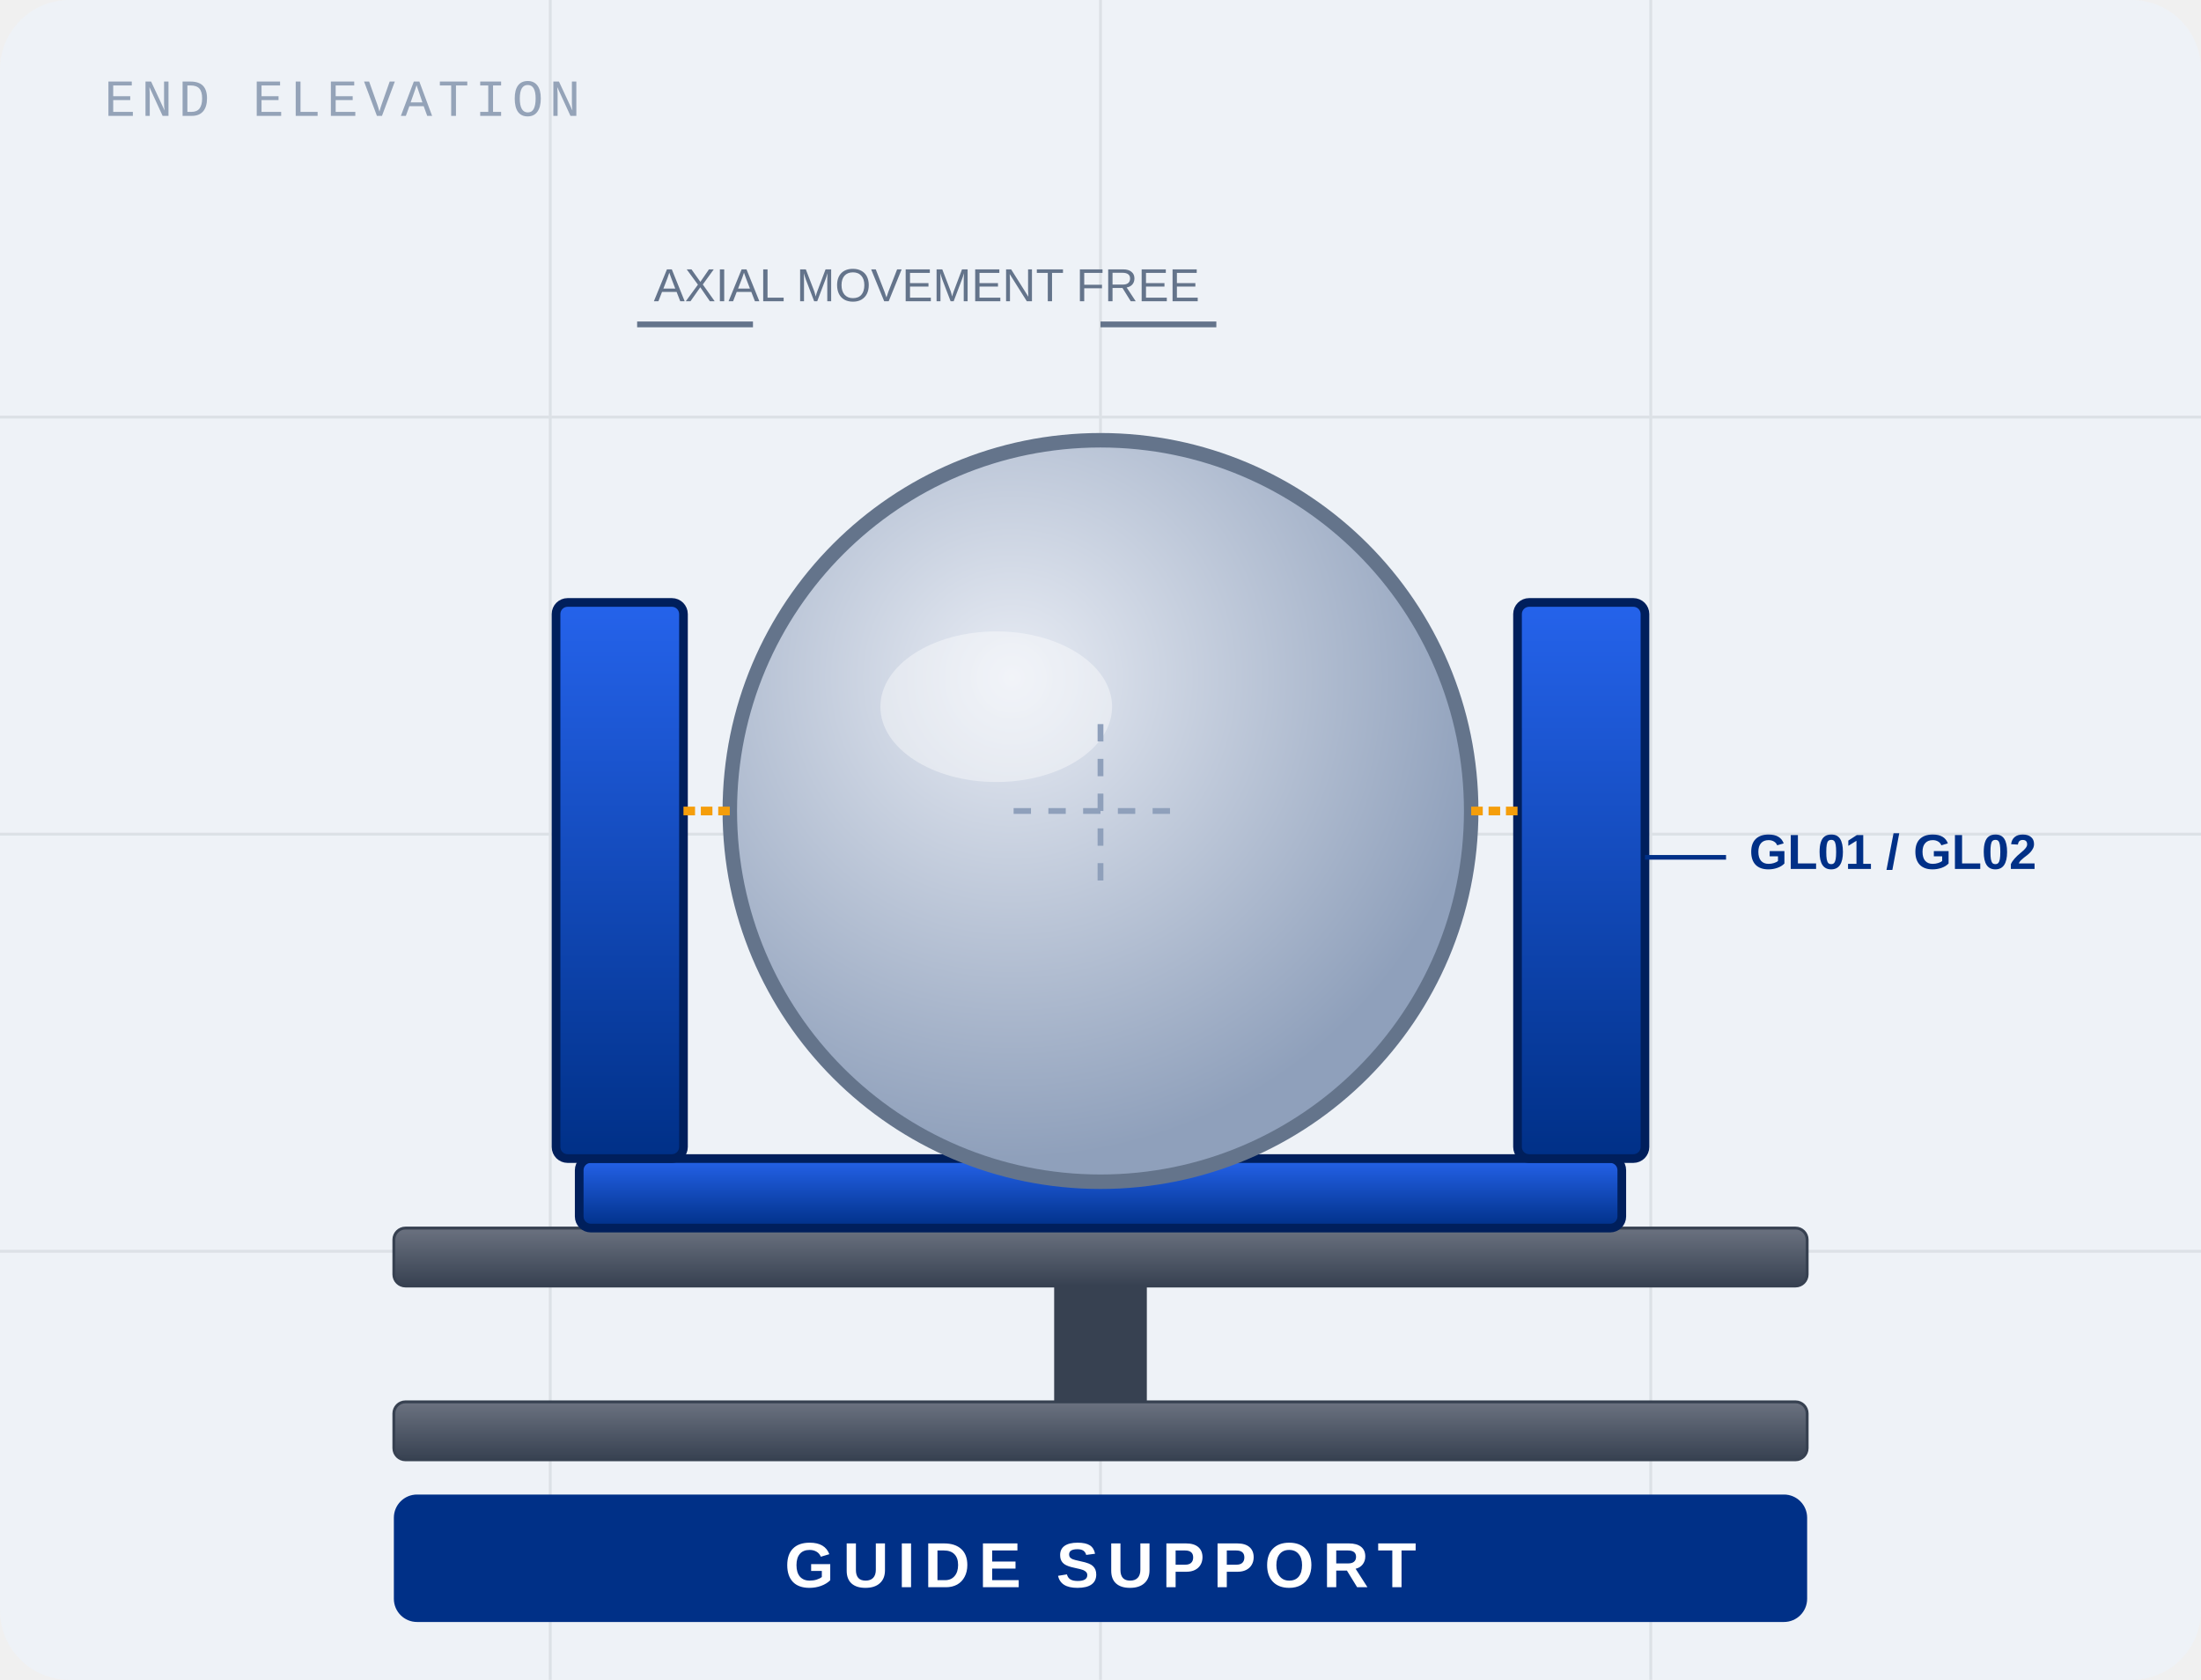
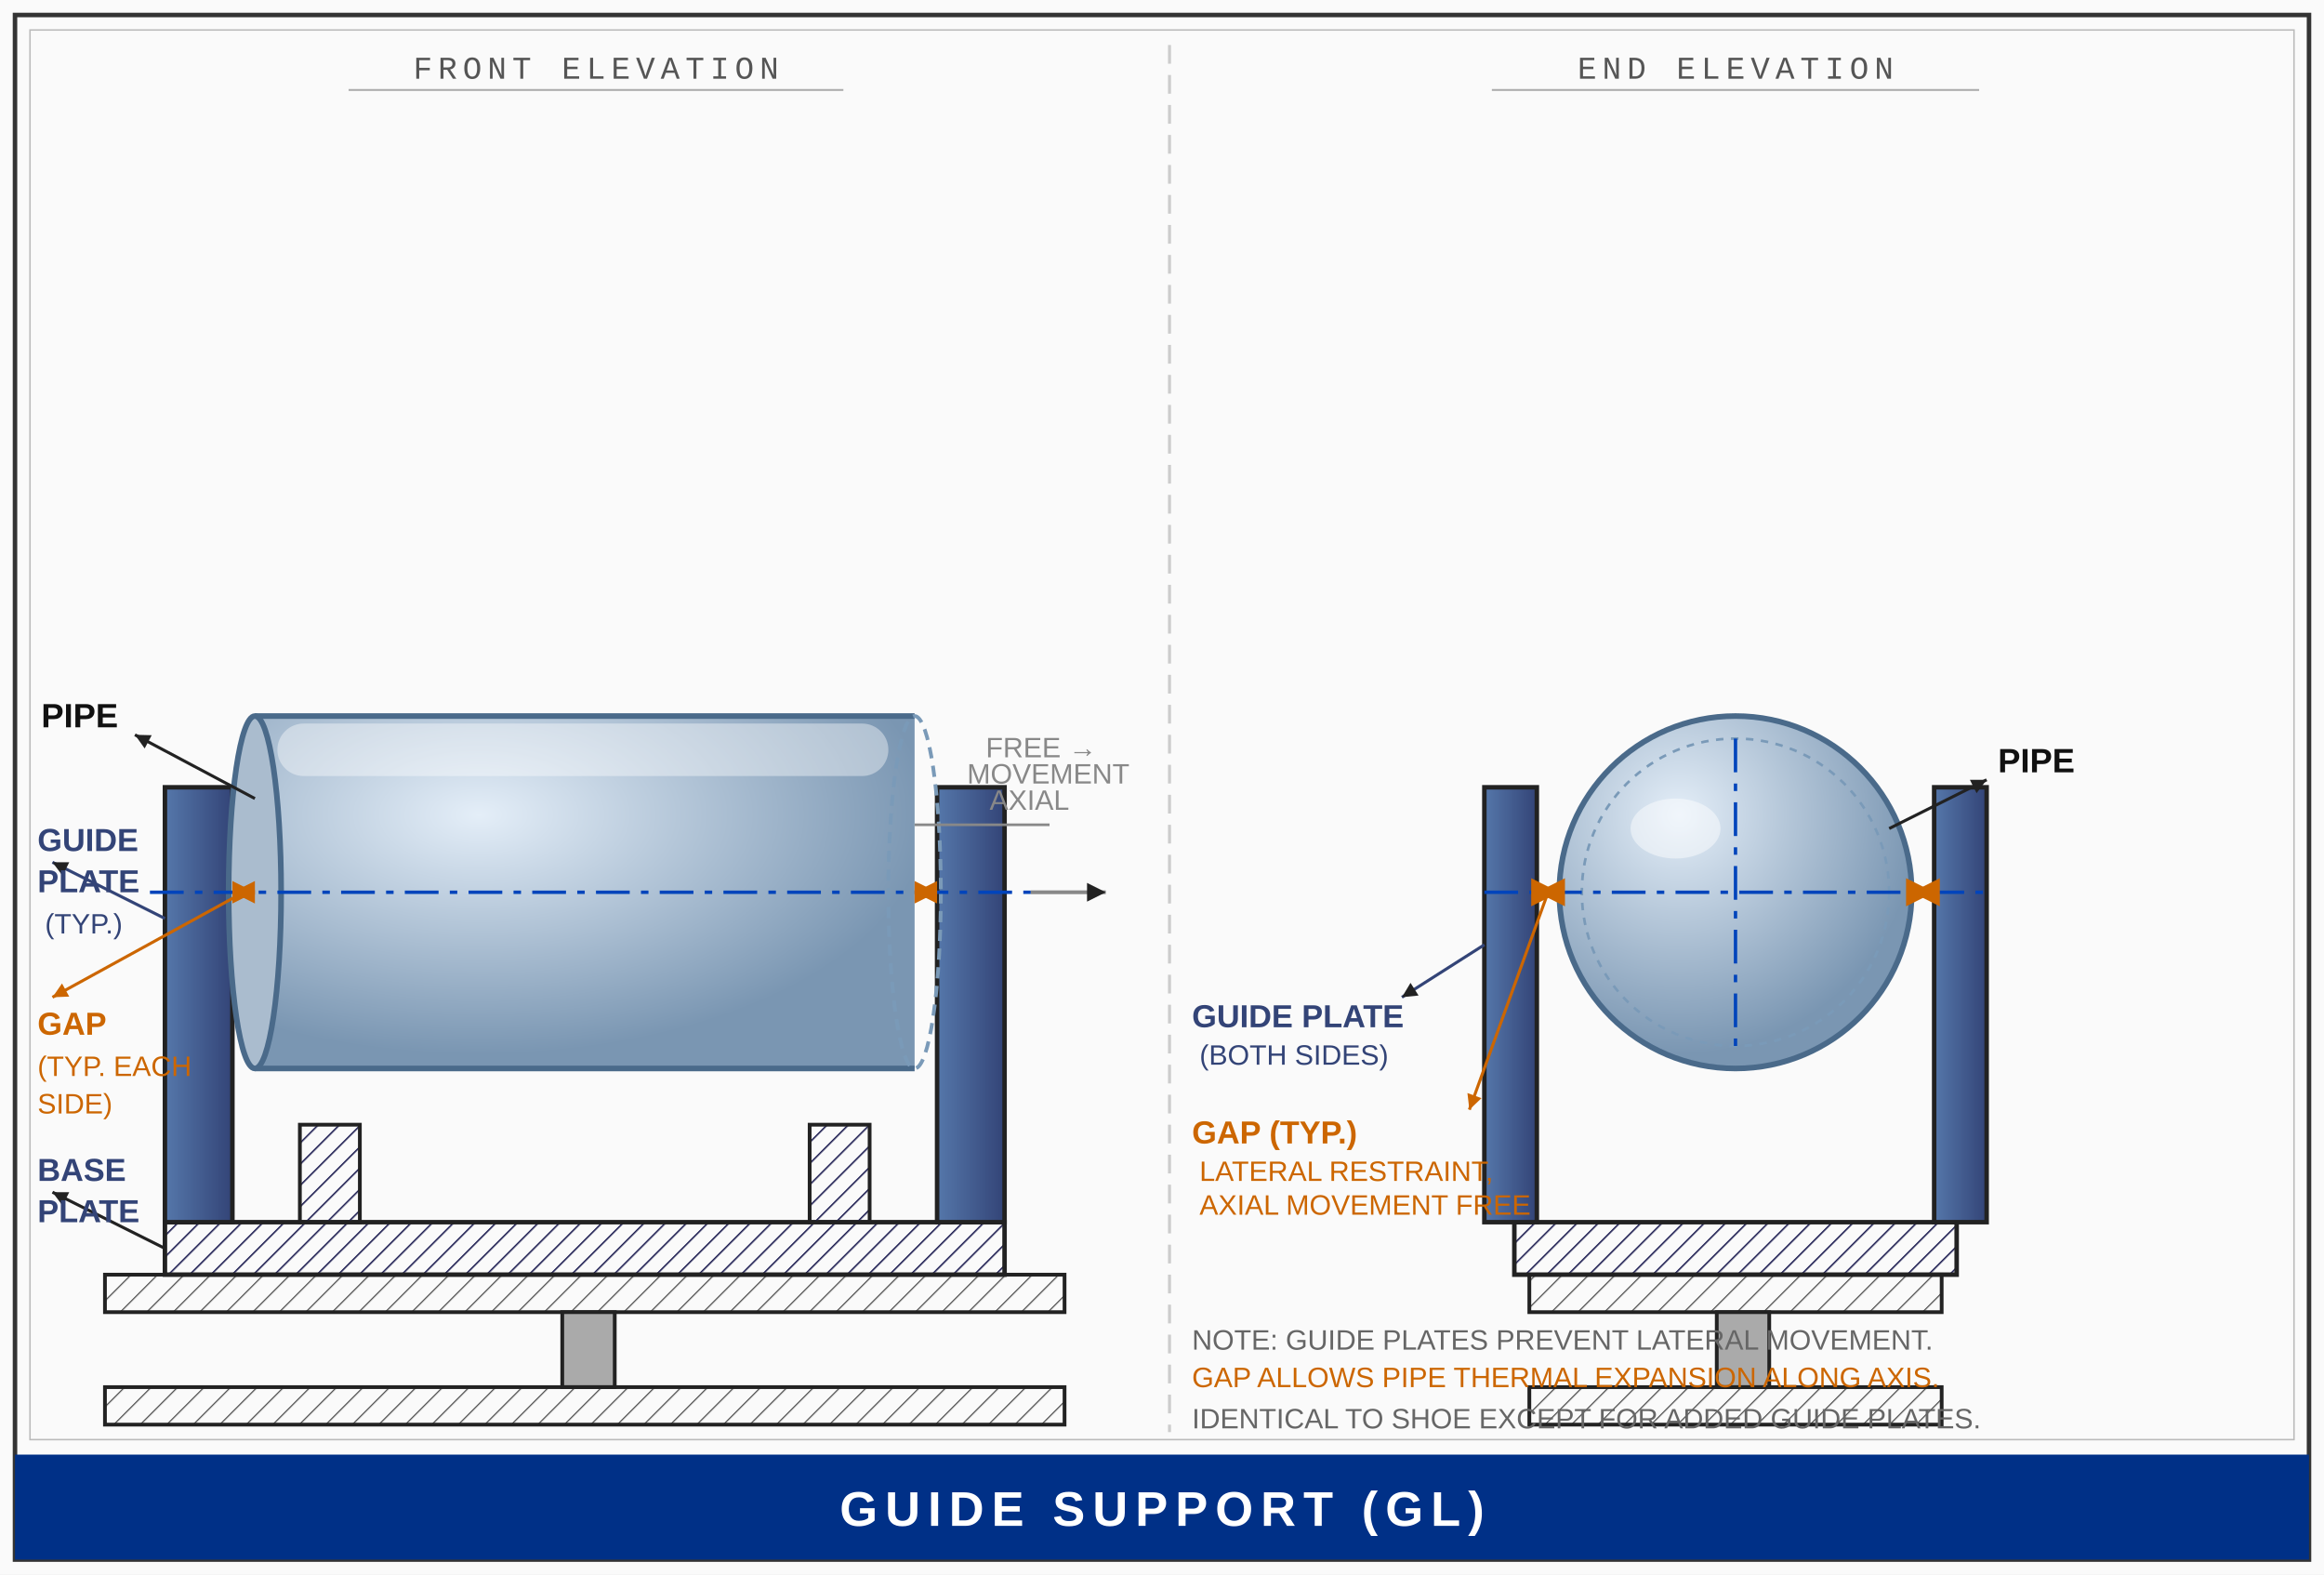
- <svg xmlns="http://www.w3.org/2000/svg" viewBox="0 0 380 290">
+ <svg xmlns="http://www.w3.org/2000/svg" viewBox="0 0 620 420">
  <defs>
-     <radialGradient id="pg" cx="38%" cy="32%" r="65%">
-       <stop offset="0%" stop-color="#E8ECF4" />
-       <stop offset="100%" stop-color="#8FA0BB" />
+     <pattern id="h" patternUnits="userSpaceOnUse" width="5" height="5" patternTransform="rotate(45)">
+       <line x1="0" y1="0" x2="0" y2="5" stroke="#555" stroke-width="0.65" />
+     </pattern>
+     <pattern id="gh" patternUnits="userSpaceOnUse" width="4" height="4" patternTransform="rotate(45)">
+       <line x1="0" y1="0" x2="0" y2="4" stroke="#225" stroke-width="0.8" />
+     </pattern>
+     <radialGradient id="pg" cx="34%" cy="28%" r="68%">
+       <stop offset="0%" stop-color="#E4EEF8" />
+       <stop offset="100%" stop-color="#7A96B2" />
    </radialGradient>
-     <linearGradient id="sg" x1="0" y1="0" x2="0" y2="1">
-       <stop offset="0%" stop-color="#6B7280" />
-       <stop offset="100%" stop-color="#374151" />
+     <linearGradient id="gg" x1="0" y1="0" x2="1" y2="0">
+       <stop offset="0%" stop-color="#5577AA" />
+       <stop offset="100%" stop-color="#334477" />
    </linearGradient>
-     <linearGradient id="guide" x1="0" y1="0" x2="0" y2="1">
-       <stop offset="0%" stop-color="#2563EB" />
-       <stop offset="100%" stop-color="#003087" />
-     </linearGradient>
+     <marker id="a" markerWidth="5" markerHeight="5" refX="5" refY="2.5" orient="auto">
+       <polygon points="0,0 0,5 5,2.5" fill="#222" />
+     </marker>
+     <marker id="ga" markerWidth="5" markerHeight="5" refX="5" refY="2.5" orient="auto">
+       <polygon points="0,0 0,5 5,2.5" fill="#CC6600" />
+     </marker>
+     <marker id="gar" markerWidth="5" markerHeight="5" refX="0" refY="2.5" orient="auto">
+       <polygon points="5,0 5,5 0,2.5" fill="#CC6600" />
+     </marker>
  </defs>
-   <rect width="380" height="290" fill="#EEF2F7" rx="12" />
-   <g stroke="#D1D5DB" stroke-width="0.5" opacity="0.6">
-     <line x1="0" y1="72" x2="380" y2="72" />
-     <line x1="0" y1="144" x2="380" y2="144" />
-     <line x1="0" y1="216" x2="380" y2="216" />
-     <line x1="95" y1="0" x2="95" y2="290" />
-     <line x1="190" y1="0" x2="190" y2="290" />
-     <line x1="285" y1="0" x2="285" y2="290" />
-   </g>
-   <text x="18" y="20" font-family="'Courier New',monospace" font-size="9" fill="#94A3B8" letter-spacing="1">END ELEVATION</text>
-   <rect x="68" y="212" width="244" height="10" rx="2" fill="url(#sg)" stroke="#374151" stroke-width="0.5" />
-   <rect x="182" y="222" width="16" height="20" fill="#374151" />
-   <rect x="68" y="242" width="244" height="10" rx="2" fill="url(#sg)" stroke="#374151" stroke-width="0.5" />
-   <rect x="100" y="200" width="180" height="12" rx="2" fill="url(#guide)" stroke="#001F5C" stroke-width="1.5" />
-   <rect x="96" y="104" width="22" height="96" rx="2" fill="url(#guide)" stroke="#001F5C" stroke-width="1.5" />
-   <rect x="262" y="104" width="22" height="96" rx="2" fill="url(#guide)" stroke="#001F5C" stroke-width="1.5" />
-   <circle cx="190" cy="140" r="64" fill="url(#pg)" stroke="#64748B" stroke-width="2.5" />
-   <ellipse cx="172" cy="122" rx="20" ry="13" fill="rgba(255,255,255,0.4)" />
-   <line x1="190" y1="125" x2="190" y2="155" stroke="#8FA0BB" stroke-width="1" stroke-dasharray="3,3" />
-   <line x1="175" y1="140" x2="205" y2="140" stroke="#8FA0BB" stroke-width="1" stroke-dasharray="3,3" />
-   <line x1="118" y1="140" x2="126" y2="140" stroke="#F59E0B" stroke-width="1.5" stroke-dasharray="2,1" />
-   <line x1="254" y1="140" x2="262" y2="140" stroke="#F59E0B" stroke-width="1.5" stroke-dasharray="2,1" />
-   <text x="160" y="52" font-family="'Arial',sans-serif" font-size="8" fill="#64748B" text-anchor="middle">AXIAL MOVEMENT FREE</text>
-   <line x1="130" y1="56" x2="110" y2="56" stroke="#64748B" stroke-width="1" marker-end="url(#arr)" />
-   <line x1="190" y1="56" x2="210" y2="56" stroke="#64748B" stroke-width="1" />
-   <text x="302" y="150" font-family="'Arial',sans-serif" font-size="8.5" fill="#003087" font-weight="700">GL01 / GL02</text>
-   <line x1="284" y1="148" x2="298" y2="148" stroke="#003087" stroke-width="0.8" />
-   <rect x="68" y="258" width="244" height="22" rx="4" fill="#003087" />
-   <text x="190" y="274" text-anchor="middle" font-family="'Arial',sans-serif" font-size="11" font-weight="700" fill="white" letter-spacing="1.5">GUIDE SUPPORT</text>
+   <rect width="620" height="420" fill="#FAFAFA" />
+   <rect x="4" y="4" width="612" height="412" fill="none" stroke="#333" stroke-width="1.2" />
+   <rect x="8" y="8" width="604" height="376" fill="none" stroke="#BBB" stroke-width="0.4" />
+   <line x1="312" y1="12" x2="312" y2="382" stroke="#CCC" stroke-width="0.8" stroke-dasharray="5,3" />
+   <text x="159" y="21" text-anchor="middle" font-family="Courier New,monospace" font-size="8.5" fill="#555" letter-spacing="1.5">FRONT ELEVATION</text>
+   <text x="463" y="21" text-anchor="middle" font-family="Courier New,monospace" font-size="8.5" fill="#555" letter-spacing="1.5">END ELEVATION</text>
+   <line x1="93" y1="24" x2="225" y2="24" stroke="#AAA" stroke-width="0.5" />
+   <line x1="398" y1="24" x2="528" y2="24" stroke="#AAA" stroke-width="0.5" />
+   <rect x="28" y="340" width="256" height="10" fill="url(#h)" stroke="#222" stroke-width="1" />
+   <rect x="150" y="350" width="14" height="20" fill="#AAAAAA" stroke="#222" stroke-width="1" />
+   <rect x="28" y="370" width="256" height="10" fill="url(#h)" stroke="#222" stroke-width="1" />
+   <rect x="44" y="326" width="224" height="14" fill="url(#gh)" stroke="#222" stroke-width="1.2" />
+   <rect x="80" y="285" width="152" height="41" fill="none" stroke="#4A6080" stroke-width="0" />
+   <rect x="80" y="300" width="16" height="26" fill="url(#gh)" stroke="#222" stroke-width="1" />
+   <rect x="216" y="300" width="16" height="26" fill="url(#gh)" stroke="#222" stroke-width="1" />
+   <rect x="44" y="210" width="18" height="116" fill="url(#gg)" stroke="#222" stroke-width="1.2" />
+   <rect x="250" y="210" width="18" height="116" fill="url(#gg)" stroke="#222" stroke-width="1.2" />
+   <rect x="68" y="191" width="176" height="94" fill="url(#pg)" />
+   <line x1="68" y1="191" x2="244" y2="191" stroke="#4A6A8A" stroke-width="1.5" />
+   <line x1="68" y1="285" x2="244" y2="285" stroke="#4A6A8A" stroke-width="1.5" />
+   <ellipse cx="68" cy="238" rx="7" ry="47" fill="#AABCCE" stroke="#4A6A8A" stroke-width="1.5" />
+   <ellipse cx="244" cy="238" rx="7" ry="47" fill="none" stroke="#7A9AB8" stroke-width="1" stroke-dasharray="3,2" />
+   <rect x="74" y="193" width="163" height="14" rx="7" fill="rgba(255,255,255,0.40)" />
+   <line x1="40" y1="238" x2="275" y2="238" stroke="#0044BB" stroke-width="0.9" stroke-dasharray="9,3,2,3" />
+   <line x1="62" y1="238" x2="68" y2="238" stroke="#CC6600" stroke-width="1.2" marker-end="url(#ga)" marker-start="url(#gar)" />
+   <line x1="244" y1="238" x2="250" y2="238" stroke="#CC6600" stroke-width="1.2" marker-end="url(#ga)" marker-start="url(#gar)" />
+   <line x1="68" y1="213" x2="36" y2="196" stroke="#222" stroke-width="0.8" marker-end="url(#a)" />
+   <text x="11" y="194" font-family="Arial,sans-serif" font-size="9" fill="#111" font-weight="700">PIPE</text>
+   <line x1="44" y1="245" x2="14" y2="230" stroke="#334477" stroke-width="0.8" marker-end="url(#a)" />
+   <text x="10" y="227" font-family="Arial,sans-serif" font-size="8.5" fill="#334477" font-weight="700">GUIDE</text>
+   <text x="10" y="238" font-family="Arial,sans-serif" font-size="8.5" fill="#334477" font-weight="700">PLATE</text>
+   <text x="12" y="249" font-family="Arial,sans-serif" font-size="7.5" fill="#334477">(TYP.)</text>
+   <line x1="65" y1="238" x2="14" y2="266" stroke="#CC6600" stroke-width="0.8" marker-end="url(#ga)" />
+   <text x="10" y="276" font-family="Arial,sans-serif" font-size="8.5" fill="#CC6600" font-weight="700">GAP</text>
+   <text x="10" y="287" font-family="Arial,sans-serif" font-size="7.5" fill="#CC6600">(TYP. EACH</text>
+   <text x="10" y="297" font-family="Arial,sans-serif" font-size="7.5" fill="#CC6600">SIDE)</text>
+   <line x1="44" y1="333" x2="14" y2="318" stroke="#222" stroke-width="0.8" marker-end="url(#a)" />
+   <text x="10" y="315" font-family="Arial,sans-serif" font-size="8.5" fill="#334477" font-weight="700">BASE</text>
+   <text x="10" y="326" font-family="Arial,sans-serif" font-size="8.5" fill="#334477" font-weight="700">PLATE</text>
+   <line x1="275" y1="238" x2="295" y2="238" stroke="#888" stroke-width="1" marker-end="url(#a)" />
+   <line x1="244" y1="220" x2="280" y2="220" stroke="#888" stroke-width="0.7" />
+   <text x="264" y="216" font-family="Arial,sans-serif" font-size="7.5" fill="#888">AXIAL</text>
+   <text x="258" y="209" font-family="Arial,sans-serif" font-size="7.5" fill="#888">MOVEMENT</text>
+   <text x="263" y="202" font-family="Arial,sans-serif" font-size="7.5" fill="#888">FREE →</text>
+   <rect x="408" y="340" width="110" height="10" fill="url(#h)" stroke="#222" stroke-width="1" />
+   <rect x="458" y="350" width="14" height="20" fill="#AAAAAA" stroke="#222" stroke-width="1" />
+   <rect x="408" y="370" width="110" height="10" fill="url(#h)" stroke="#222" stroke-width="1" />
+   <rect x="404" y="326" width="118" height="14" fill="url(#gh)" stroke="#222" stroke-width="1.2" />
+   <rect x="396" y="210" width="14" height="116" fill="url(#gg)" stroke="#222" stroke-width="1.2" />
+   <rect x="516" y="210" width="14" height="116" fill="url(#gg)" stroke="#222" stroke-width="1.2" />
+   <circle cx="463" cy="238" r="47" fill="url(#pg)" stroke="#4A6A8A" stroke-width="1.5" />
+   <circle cx="463" cy="238" r="41" fill="none" stroke="#7A9AB8" stroke-width="0.7" stroke-dasharray="2,2" />
+   <ellipse cx="447" cy="221" rx="12" ry="8" fill="rgba(255,255,255,0.46)" />
+   <line x1="463" y1="197" x2="463" y2="279" stroke="#0044BB" stroke-width="0.9" stroke-dasharray="9,3,2,3" />
+   <line x1="396" y1="238" x2="530" y2="238" stroke="#0044BB" stroke-width="0.9" stroke-dasharray="9,3,2,3" />
+   <line x1="410" y1="238" x2="416" y2="238" stroke="#CC6600" stroke-width="1.5" marker-end="url(#ga)" marker-start="url(#gar)" />
+   <line x1="510" y1="238" x2="516" y2="238" stroke="#CC6600" stroke-width="1.5" marker-end="url(#ga)" marker-start="url(#gar)" />
+   <line x1="504" y1="221" x2="530" y2="208" stroke="#222" stroke-width="0.8" marker-end="url(#a)" />
+   <text x="533" y="206" font-family="Arial,sans-serif" font-size="9" fill="#111" font-weight="700">PIPE</text>
+   <line x1="396" y1="252" x2="374" y2="266" stroke="#334477" stroke-width="0.8" marker-end="url(#a)" />
+   <text x="318" y="274" font-family="Arial,sans-serif" font-size="8.5" fill="#334477" font-weight="700">GUIDE PLATE</text>
+   <text x="320" y="284" font-family="Arial,sans-serif" font-size="7.5" fill="#334477">(BOTH SIDES)</text>
+   <line x1="413" y1="238" x2="392" y2="296" stroke="#CC6600" stroke-width="0.8" marker-end="url(#ga)" />
+   <text x="318" y="305" font-family="Arial,sans-serif" font-size="8.5" fill="#CC6600" font-weight="700">GAP (TYP.)</text>
+   <text x="320" y="315" font-family="Arial,sans-serif" font-size="7.5" fill="#CC6600">LATERAL RESTRAINT,</text>
+   <text x="320" y="324" font-family="Arial,sans-serif" font-size="7.5" fill="#CC6600">AXIAL MOVEMENT FREE</text>
+   <text x="318" y="360" font-family="Arial,sans-serif" font-size="7.5" fill="#666">NOTE: GUIDE PLATES PREVENT LATERAL MOVEMENT.</text>
+   <text x="318" y="370" font-family="Arial,sans-serif" font-size="7.5" fill="#CC6600">GAP ALLOWS PIPE THERMAL EXPANSION ALONG AXIS.</text>
+   <text x="318" y="381" font-family="Arial,sans-serif" font-size="7.5" fill="#666">IDENTICAL TO SHOE EXCEPT FOR ADDED GUIDE PLATES.</text>
+   <rect x="4" y="388" width="612" height="28" fill="#003087" />
+   <text x="310" y="407" text-anchor="middle" font-family="Arial,sans-serif" font-size="13" font-weight="700" fill="white" letter-spacing="2">GUIDE SUPPORT  (GL)</text>
</svg>
